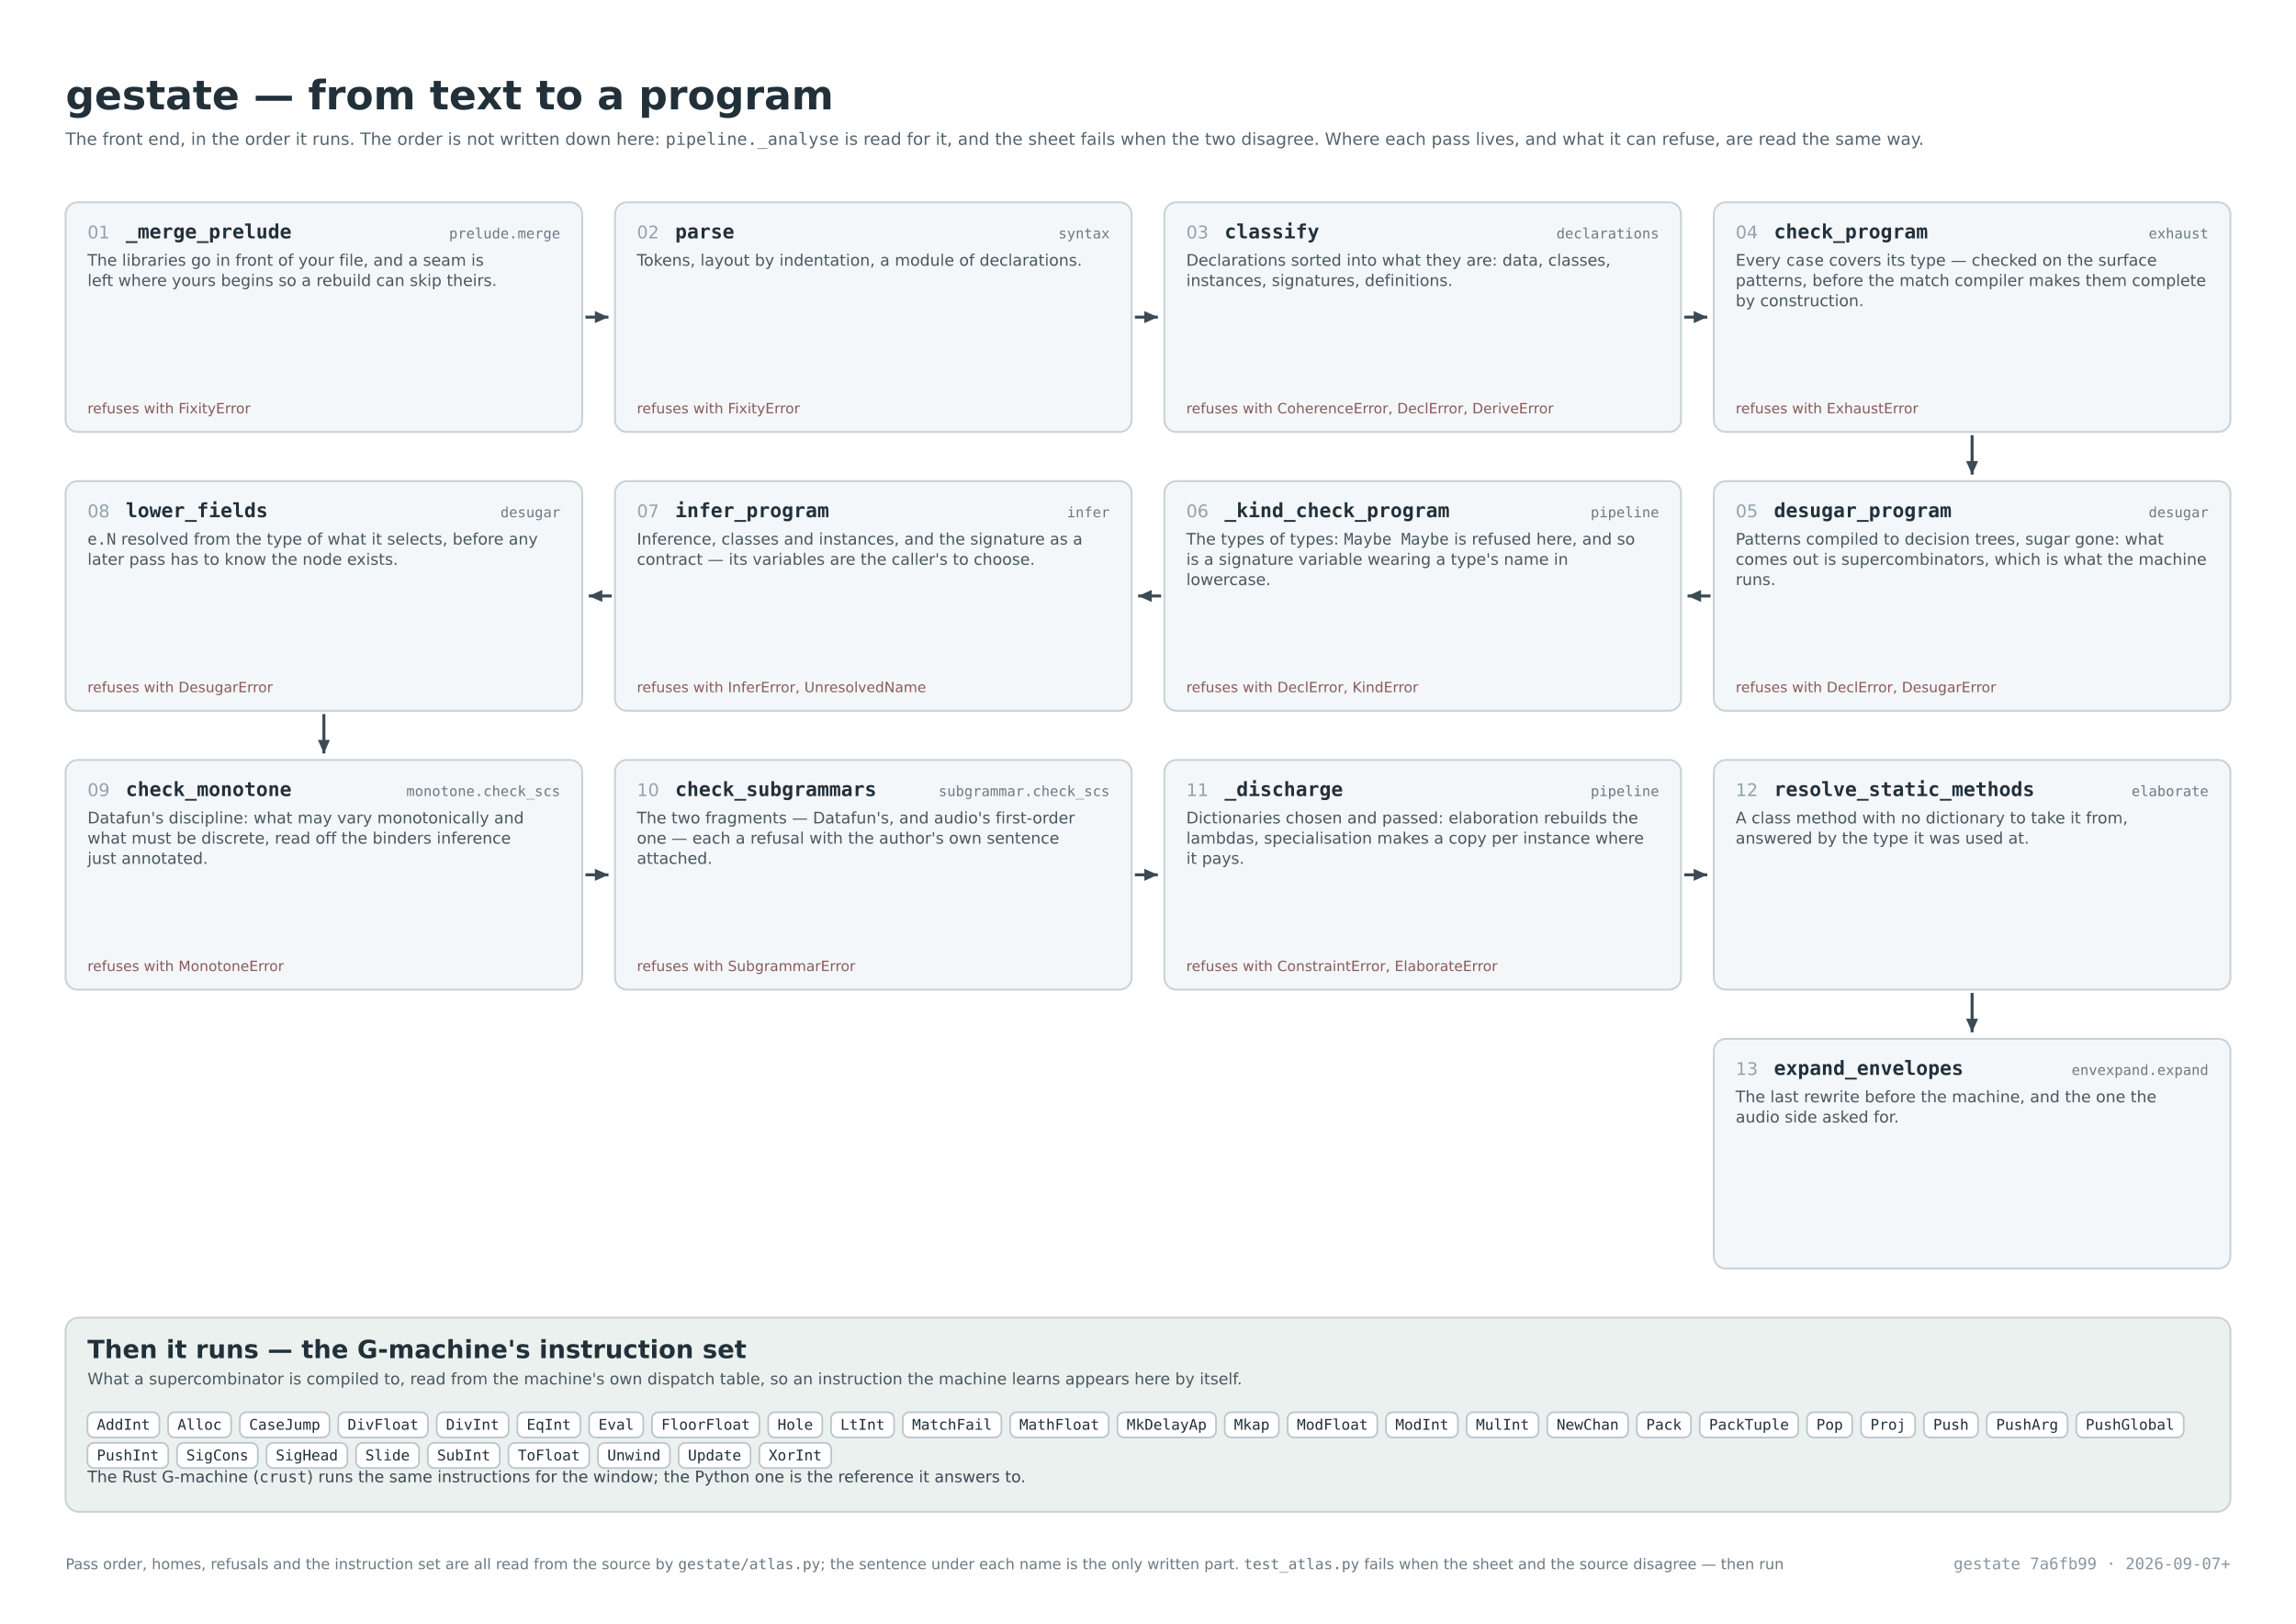
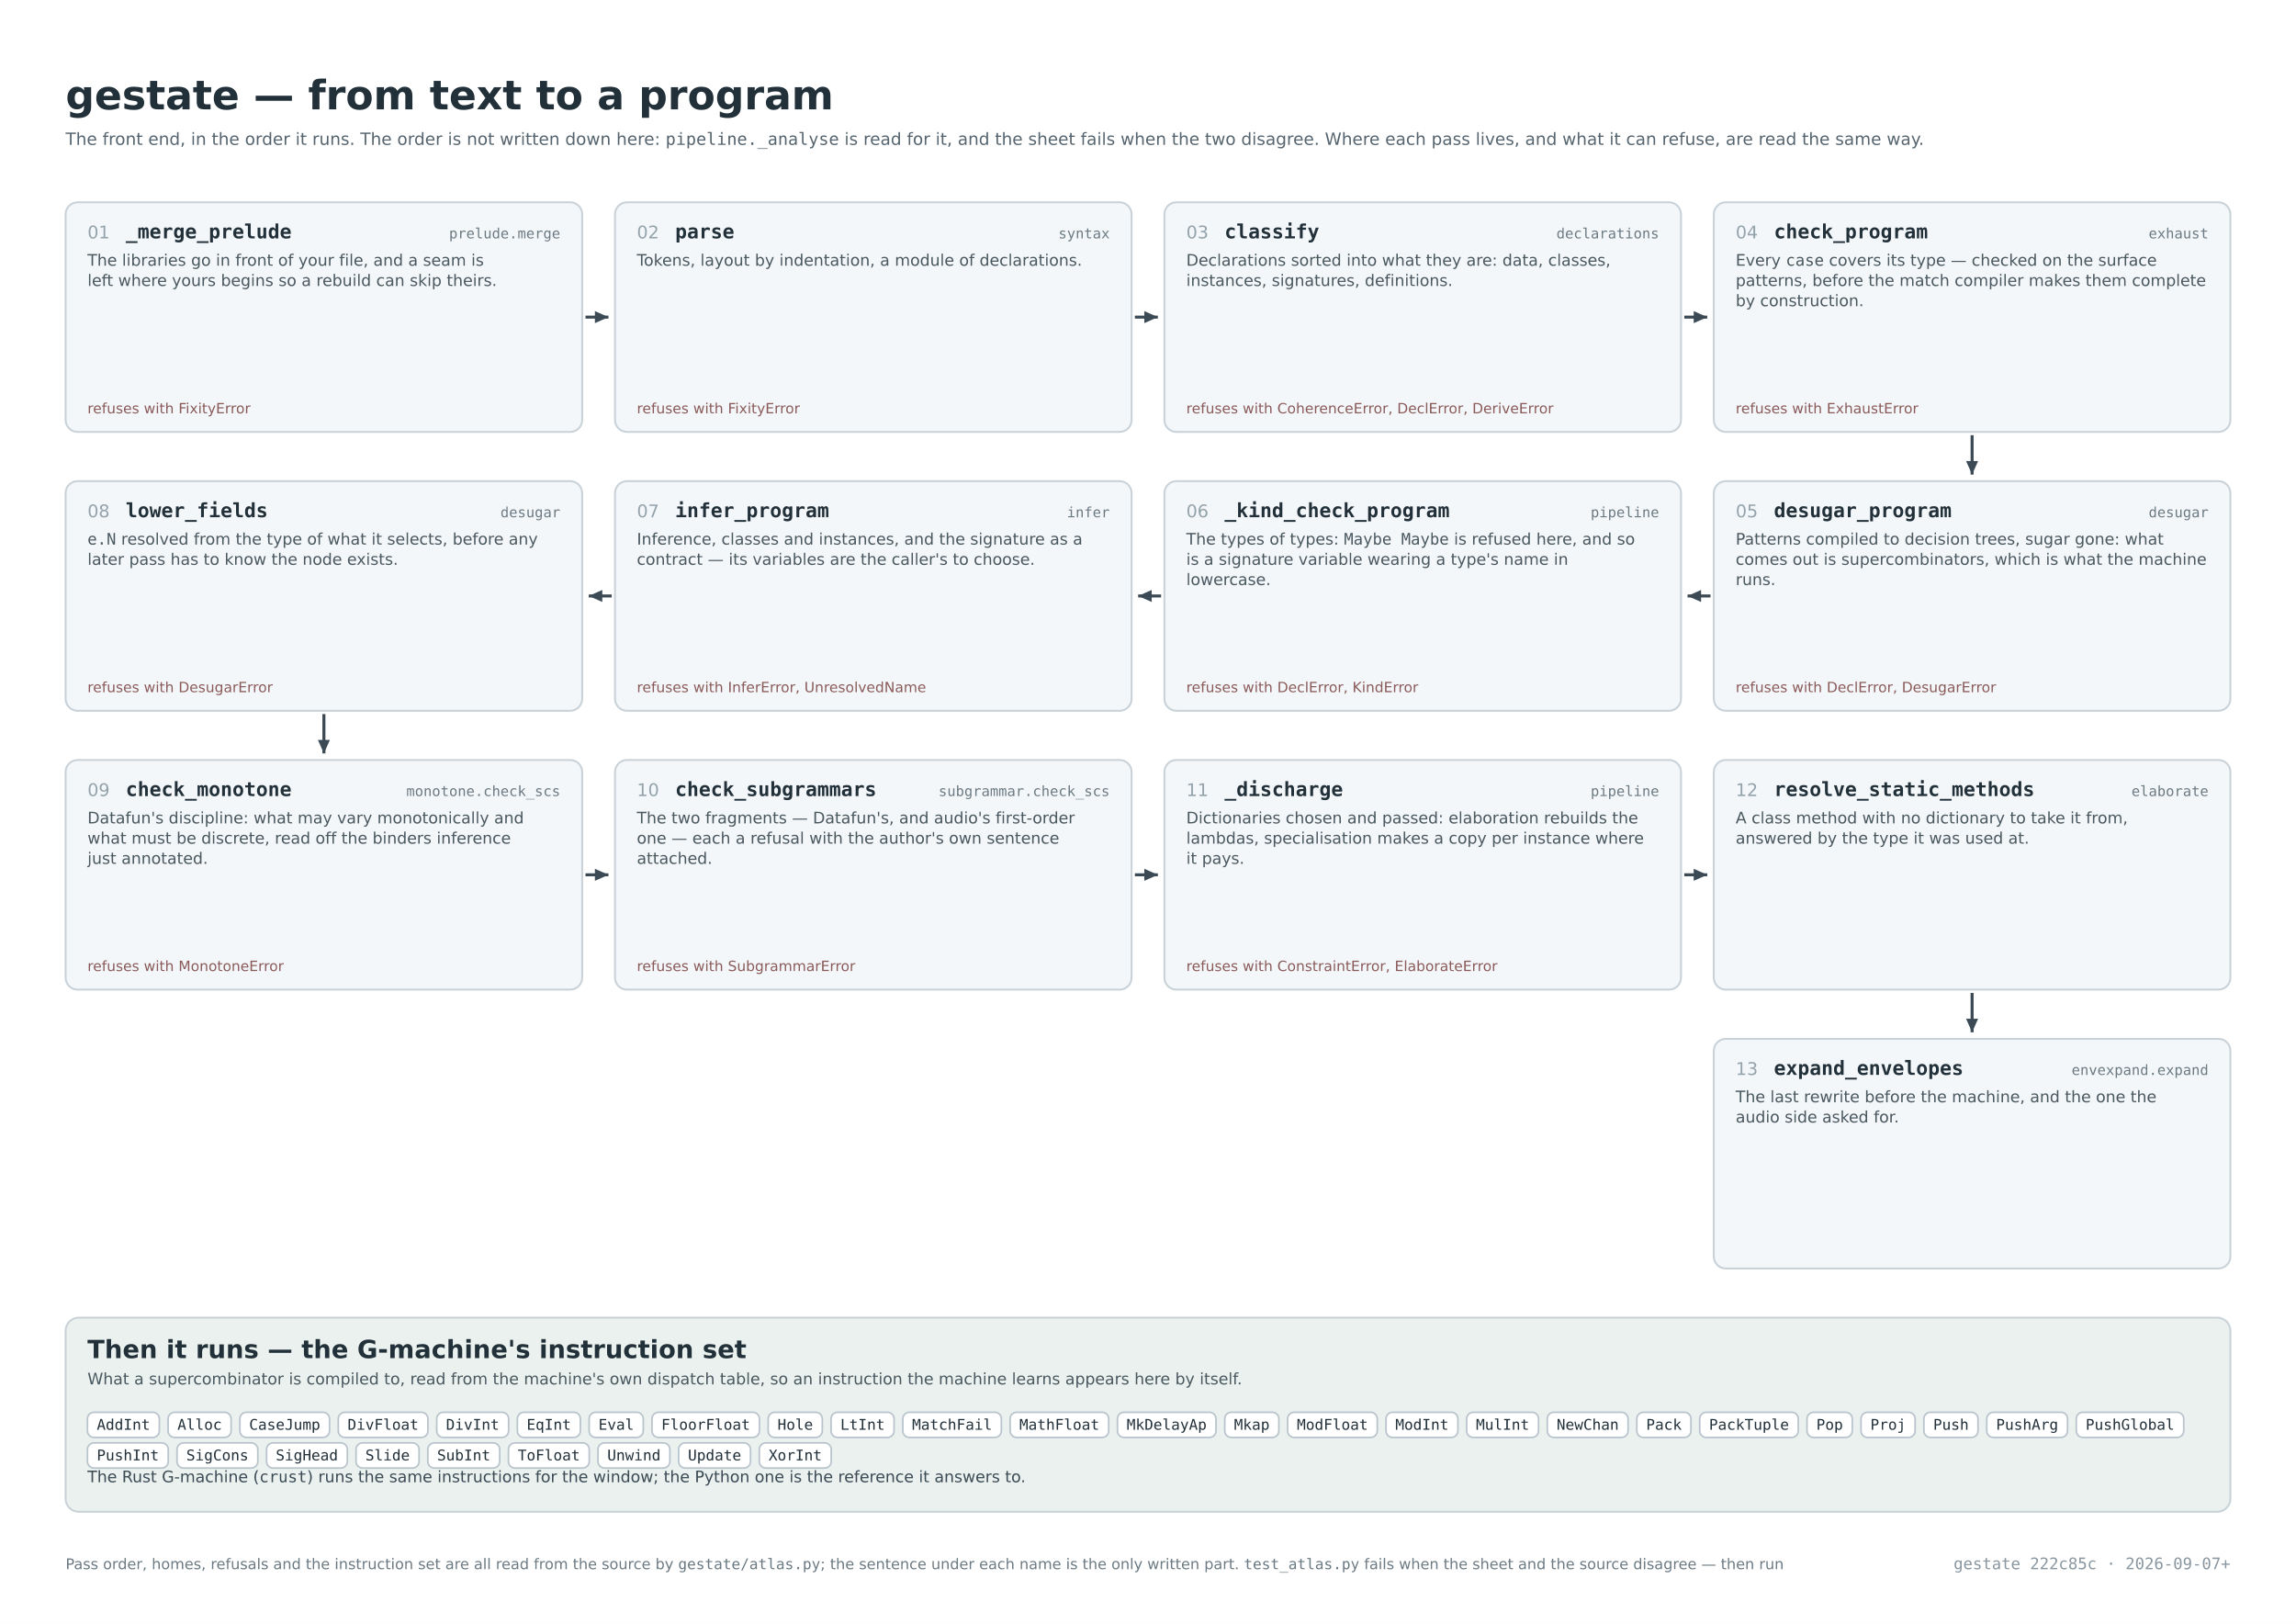
<svg xmlns="http://www.w3.org/2000/svg" width="420mm" height="297mm" viewBox="0 0 420 297">
  <defs>
    <marker id="tip" viewBox="0 0 10 10" refX="9" refY="5" markerWidth="5" markerHeight="5" orient="auto-start-reverse">
      <path d="M 0 1 L 9 5 L 0 9 z" fill="#3b4a55" />
    </marker>
  </defs>
  <style>
  text { font-family: 'DejaVu Sans', Verdana, sans-serif; fill: #22303a; }
  .mono, .chiptext { font-family: 'DejaVu Sans Mono', Consolas, monospace; }
  .title { font-size: 7.4px; font-weight: 700; }
  .subtitle { font-size: 3.1px; fill: #55646e; }
  .foot { font-size: 2.7px; fill: #6b7982; }
  .stamp { font-size: 2.9px; fill: #8a97a0; text-anchor: end; font-family: 'DejaVu Sans Mono', Consolas, monospace; }
  .lane { stroke: #c9d2d8; stroke-width: 0.35; }
  .lanetitle { font-size: 4.6px; font-weight: 700; }
  .step { font-size: 3.6px; font-weight: 700; }
  .stepnum { font-size: 3.2px; fill: #93a2ab; }
  .home { font-size: 2.6px; fill: #6b7982; text-anchor: end; }
  .refuses { font-size: 2.6px; fill: #8a5a5a; }
  .note { font-size: 2.9px; fill: #4a5860; }
  .extra { font-size: 2.9px; fill: #3b4a55; }
  .chip { fill: #ffffff; stroke: #b9c4cc; stroke-width: 0.3; }
  .chiptext { font-size: 2.7px; text-anchor: middle; }
  .edge { stroke: #3b4a55; stroke-width: 0.55; fill: none; }
  .edgetext { font-size: 2.7px; fill: #3b4a55; text-anchor: middle; }
</style>
  <rect x="0" y="0" width="420" height="297" fill="#ffffff" />
  <text class="title" x="12.00" y="20.00">gestate — from text to a program</text>
  <text class="subtitle" x="12.00" y="26.50">The front end, in the order it runs. The order is not written down here: <tspan class="mono">pipeline._analyse</tspan> is read for it, and the sheet fails when the two disagree. Where each pass lives, and what it can refuse, are read the same way.</text>
  <text class="foot" x="12.00" y="287.00">Pass order, homes, refusals and the instruction set are all read from the source by <tspan class="mono">gestate/atlas.py</tspan>; the sentence under each name is the only written part. <tspan class="mono">test_atlas.py</tspan> fails when the sheet and the source disagree — then run</text>
-   <text class="stamp" x="408.00" y="287.00">gestate 7a6fb99 · 2026-09-07+</text>
+   <text class="stamp" x="408.00" y="287.00">gestate 222c85c · 2026-09-07+</text>
  <rect class="lane" x="12.00" y="37.00" width="94.50" height="42.00" rx="2.2" style="fill:#f4f7f9" />
  <text class="stepnum" x="16.00" y="43.60">01</text>
  <text class="step mono" x="23.00" y="43.60">_merge_prelude</text>
  <text class="home mono" x="102.50" y="43.60">prelude.merge</text>
  <text class="note" x="16.00" y="48.60">The libraries go in front of your file, and a seam is</text>
  <text class="note" x="16.00" y="52.30">left where yours begins so a rebuild can skip theirs.</text>
  <text class="refuses" x="16.00" y="75.60">refuses with FixityError</text>
  <rect class="lane" x="112.50" y="37.00" width="94.50" height="42.00" rx="2.2" style="fill:#f4f7f9" />
  <text class="stepnum" x="116.50" y="43.60">02</text>
  <text class="step mono" x="123.50" y="43.60">parse</text>
  <text class="home mono" x="203.00" y="43.60">syntax</text>
  <text class="note" x="116.50" y="48.60">Tokens, layout by indentation, a module of declarations.</text>
  <text class="refuses" x="116.50" y="75.60">refuses with FixityError</text>
  <rect class="lane" x="213.00" y="37.00" width="94.50" height="42.00" rx="2.2" style="fill:#f4f7f9" />
  <text class="stepnum" x="217.00" y="43.60">03</text>
  <text class="step mono" x="224.00" y="43.60">classify</text>
  <text class="home mono" x="303.50" y="43.60">declarations</text>
  <text class="note" x="217.00" y="48.60">Declarations sorted into what they are: data, classes,</text>
  <text class="note" x="217.00" y="52.30">instances, signatures, definitions.</text>
  <text class="refuses" x="217.00" y="75.60">refuses with CoherenceError, DeclError, DeriveError</text>
  <rect class="lane" x="313.50" y="37.00" width="94.50" height="42.00" rx="2.2" style="fill:#f4f7f9" />
  <text class="stepnum" x="317.50" y="43.60">04</text>
  <text class="step mono" x="324.50" y="43.60">check_program</text>
  <text class="home mono" x="404.00" y="43.60">exhaust</text>
  <text class="note" x="317.50" y="48.60">Every <tspan class="mono">case</tspan> covers its type — checked on the surface</text>
  <text class="note" x="317.50" y="52.30">patterns, before the match compiler makes them complete</text>
  <text class="note" x="317.50" y="56.00">by construction.</text>
  <text class="refuses" x="317.50" y="75.60">refuses with ExhaustError</text>
  <rect class="lane" x="313.50" y="88.00" width="94.50" height="42.00" rx="2.2" style="fill:#f4f7f9" />
  <text class="stepnum" x="317.50" y="94.60">05</text>
  <text class="step mono" x="324.50" y="94.60">desugar_program</text>
  <text class="home mono" x="404.00" y="94.60">desugar</text>
  <text class="note" x="317.50" y="99.60">Patterns compiled to decision trees, sugar gone: what</text>
  <text class="note" x="317.50" y="103.30">comes out is supercombinators, which is what the machine</text>
  <text class="note" x="317.50" y="107.00">runs.</text>
  <text class="refuses" x="317.50" y="126.60">refuses with DeclError, DesugarError</text>
  <rect class="lane" x="213.00" y="88.00" width="94.50" height="42.00" rx="2.2" style="fill:#f4f7f9" />
  <text class="stepnum" x="217.00" y="94.60">06</text>
  <text class="step mono" x="224.00" y="94.60">_kind_check_program</text>
  <text class="home mono" x="303.50" y="94.60">pipeline</text>
  <text class="note" x="217.00" y="99.60">The types of types: <tspan class="mono">Maybe Maybe</tspan> is refused here, and so</text>
  <text class="note" x="217.00" y="103.30">is a signature variable wearing a type's name in</text>
  <text class="note" x="217.00" y="107.00">lowercase.</text>
  <text class="refuses" x="217.00" y="126.60">refuses with DeclError, KindError</text>
  <rect class="lane" x="112.50" y="88.00" width="94.50" height="42.00" rx="2.2" style="fill:#f4f7f9" />
  <text class="stepnum" x="116.50" y="94.60">07</text>
  <text class="step mono" x="123.50" y="94.60">infer_program</text>
  <text class="home mono" x="203.00" y="94.60">infer</text>
  <text class="note" x="116.50" y="99.60">Inference, classes and instances, and the signature as a</text>
  <text class="note" x="116.50" y="103.30">contract — its variables are the caller's to choose.</text>
  <text class="refuses" x="116.50" y="126.60">refuses with InferError, UnresolvedName</text>
  <rect class="lane" x="12.00" y="88.00" width="94.50" height="42.00" rx="2.2" style="fill:#f4f7f9" />
  <text class="stepnum" x="16.00" y="94.60">08</text>
  <text class="step mono" x="23.00" y="94.60">lower_fields</text>
  <text class="home mono" x="102.50" y="94.60">desugar</text>
  <text class="note" x="16.00" y="99.60">
    <tspan class="mono">e.N</tspan> resolved from the type of what it selects, before any</text>
  <text class="note" x="16.00" y="103.30">later pass has to know the node exists.</text>
  <text class="refuses" x="16.00" y="126.60">refuses with DesugarError</text>
  <rect class="lane" x="12.00" y="139.00" width="94.50" height="42.00" rx="2.2" style="fill:#f4f7f9" />
  <text class="stepnum" x="16.00" y="145.60">09</text>
  <text class="step mono" x="23.00" y="145.60">check_monotone</text>
  <text class="home mono" x="102.50" y="145.60">monotone.check_scs</text>
  <text class="note" x="16.00" y="150.60">Datafun's discipline: what may vary monotonically and</text>
  <text class="note" x="16.00" y="154.30">what must be discrete, read off the binders inference</text>
  <text class="note" x="16.00" y="158.00">just annotated.</text>
  <text class="refuses" x="16.00" y="177.60">refuses with MonotoneError</text>
  <rect class="lane" x="112.50" y="139.00" width="94.50" height="42.00" rx="2.2" style="fill:#f4f7f9" />
  <text class="stepnum" x="116.50" y="145.60">10</text>
  <text class="step mono" x="123.50" y="145.60">check_subgrammars</text>
  <text class="home mono" x="203.00" y="145.60">subgrammar.check_scs</text>
  <text class="note" x="116.50" y="150.60">The two fragments — Datafun's, and audio's first-order</text>
  <text class="note" x="116.50" y="154.30">one — each a refusal with the author's own sentence</text>
  <text class="note" x="116.50" y="158.00">attached.</text>
  <text class="refuses" x="116.50" y="177.60">refuses with SubgrammarError</text>
  <rect class="lane" x="213.00" y="139.00" width="94.50" height="42.00" rx="2.2" style="fill:#f4f7f9" />
  <text class="stepnum" x="217.00" y="145.60">11</text>
  <text class="step mono" x="224.00" y="145.60">_discharge</text>
  <text class="home mono" x="303.50" y="145.60">pipeline</text>
  <text class="note" x="217.00" y="150.60">Dictionaries chosen and passed: elaboration rebuilds the</text>
  <text class="note" x="217.00" y="154.30">lambdas, specialisation makes a copy per instance where</text>
  <text class="note" x="217.00" y="158.00">it pays.</text>
  <text class="refuses" x="217.00" y="177.60">refuses with ConstraintError, ElaborateError</text>
  <rect class="lane" x="313.50" y="139.00" width="94.50" height="42.00" rx="2.2" style="fill:#f4f7f9" />
  <text class="stepnum" x="317.50" y="145.60">12</text>
  <text class="step mono" x="324.50" y="145.60">resolve_static_methods</text>
  <text class="home mono" x="404.00" y="145.60">elaborate</text>
  <text class="note" x="317.50" y="150.60">A class method with no dictionary to take it from,</text>
  <text class="note" x="317.50" y="154.30">answered by the type it was used at.</text>
  <rect class="lane" x="313.50" y="190.00" width="94.50" height="42.00" rx="2.2" style="fill:#f4f7f9" />
  <text class="stepnum" x="317.50" y="196.60">13</text>
  <text class="step mono" x="324.50" y="196.60">expand_envelopes</text>
  <text class="home mono" x="404.00" y="196.60">envexpand.expand</text>
  <text class="note" x="317.50" y="201.60">The last rewrite before the machine, and the one the</text>
  <text class="note" x="317.50" y="205.30">audio side asked for.</text>
  <path class="edge" d="M107.10,58.00 L111.30,58.00" marker-end="url(#tip)" />
  <path class="edge" d="M207.60,58.00 L211.80,58.00" marker-end="url(#tip)" />
  <path class="edge" d="M308.10,58.00 L312.30,58.00" marker-end="url(#tip)" />
  <path class="edge" d="M360.75,79.60 L360.75,86.80" marker-end="url(#tip)" />
  <path class="edge" d="M312.90,109.00 L308.70,109.00" marker-end="url(#tip)" />
  <path class="edge" d="M212.40,109.00 L208.20,109.00" marker-end="url(#tip)" />
  <path class="edge" d="M111.90,109.00 L107.70,109.00" marker-end="url(#tip)" />
  <path class="edge" d="M59.25,130.60 L59.25,137.80" marker-end="url(#tip)" />
  <path class="edge" d="M107.10,160.00 L111.30,160.00" marker-end="url(#tip)" />
  <path class="edge" d="M207.60,160.00 L211.80,160.00" marker-end="url(#tip)" />
  <path class="edge" d="M308.10,160.00 L312.30,160.00" marker-end="url(#tip)" />
  <path class="edge" d="M360.75,181.60 L360.75,188.80" marker-end="url(#tip)" />
  <rect class="lane" x="12.00" y="241.00" width="396.00" height="35.50" rx="2.4" style="fill:#eaf1ee" />
  <text class="lanetitle" x="16.00" y="248.40">Then it runs — the G-machine's instruction set</text>
  <text class="note" x="16.00" y="253.20">What a supercombinator is compiled to, read from the machine's own dispatch table, so an instruction the machine learns appears here by itself.</text>
  <rect class="chip" x="16.00" y="258.30" width="13.15" height="4.6" rx="1.2" />
  <text class="chiptext" x="22.58" y="261.50">AddInt</text>
  <rect class="chip" x="30.75" y="258.30" width="11.53" height="4.6" rx="1.2" />
  <text class="chiptext" x="36.52" y="261.50">Alloc</text>
  <rect class="chip" x="43.88" y="258.30" width="16.40" height="4.6" rx="1.2" />
  <text class="chiptext" x="52.08" y="261.50">CaseJump</text>
  <rect class="chip" x="61.88" y="258.30" width="16.40" height="4.6" rx="1.2" />
  <text class="chiptext" x="70.08" y="261.50">DivFloat</text>
  <rect class="chip" x="79.89" y="258.30" width="13.15" height="4.6" rx="1.2" />
  <text class="chiptext" x="86.46" y="261.50">DivInt</text>
  <rect class="chip" x="94.64" y="258.30" width="11.53" height="4.6" rx="1.2" />
  <text class="chiptext" x="100.40" y="261.50">EqInt</text>
  <rect class="chip" x="107.77" y="258.30" width="9.90" height="4.6" rx="1.2" />
  <text class="chiptext" x="112.72" y="261.50">Eval</text>
  <rect class="chip" x="119.27" y="258.30" width="19.65" height="4.6" rx="1.2" />
  <text class="chiptext" x="129.09" y="261.50">FloorFloat</text>
  <rect class="chip" x="140.52" y="258.30" width="9.90" height="4.6" rx="1.2" />
  <text class="chiptext" x="145.47" y="261.50">Hole</text>
  <rect class="chip" x="152.02" y="258.30" width="11.53" height="4.6" rx="1.2" />
  <text class="chiptext" x="157.79" y="261.50">LtInt</text>
  <rect class="chip" x="165.15" y="258.30" width="18.03" height="4.6" rx="1.2" />
  <text class="chiptext" x="174.16" y="261.50">MatchFail</text>
  <rect class="chip" x="184.78" y="258.30" width="18.03" height="4.6" rx="1.2" />
  <text class="chiptext" x="193.79" y="261.50">MathFloat</text>
  <rect class="chip" x="204.41" y="258.30" width="18.03" height="4.6" rx="1.2" />
  <text class="chiptext" x="213.42" y="261.50">MkDelayAp</text>
  <rect class="chip" x="224.04" y="258.30" width="9.90" height="4.6" rx="1.2" />
  <text class="chiptext" x="228.99" y="261.50">Mkap</text>
  <rect class="chip" x="235.54" y="258.30" width="16.40" height="4.6" rx="1.2" />
  <text class="chiptext" x="243.74" y="261.50">ModFloat</text>
  <rect class="chip" x="253.54" y="258.30" width="13.15" height="4.6" rx="1.2" />
  <text class="chiptext" x="260.12" y="261.50">ModInt</text>
  <rect class="chip" x="268.29" y="258.30" width="13.15" height="4.6" rx="1.2" />
  <text class="chiptext" x="274.87" y="261.50">MulInt</text>
  <rect class="chip" x="283.04" y="258.30" width="14.78" height="4.6" rx="1.2" />
  <text class="chiptext" x="290.43" y="261.50">NewChan</text>
  <rect class="chip" x="299.42" y="258.30" width="9.90" height="4.6" rx="1.2" />
  <text class="chiptext" x="304.37" y="261.50">Pack</text>
  <rect class="chip" x="310.92" y="258.30" width="18.03" height="4.6" rx="1.2" />
  <text class="chiptext" x="319.94" y="261.50">PackTuple</text>
  <rect class="chip" x="330.55" y="258.30" width="8.28" height="4.6" rx="1.2" />
  <text class="chiptext" x="334.69" y="261.50">Pop</text>
  <rect class="chip" x="340.43" y="258.30" width="9.90" height="4.6" rx="1.2" />
  <text class="chiptext" x="345.38" y="261.50">Proj</text>
  <rect class="chip" x="351.93" y="258.30" width="9.90" height="4.6" rx="1.2" />
  <text class="chiptext" x="356.88" y="261.50">Push</text>
  <rect class="chip" x="363.43" y="258.30" width="14.78" height="4.6" rx="1.2" />
  <text class="chiptext" x="370.82" y="261.50">PushArg</text>
  <rect class="chip" x="379.81" y="258.30" width="19.65" height="4.6" rx="1.2" />
  <text class="chiptext" x="389.64" y="261.50">PushGlobal</text>
  <rect class="chip" x="16.00" y="263.90" width="14.78" height="4.6" rx="1.2" />
  <text class="chiptext" x="23.39" y="267.10">PushInt</text>
  <rect class="chip" x="32.38" y="263.90" width="14.78" height="4.6" rx="1.2" />
  <text class="chiptext" x="39.77" y="267.10">SigCons</text>
  <rect class="chip" x="48.76" y="263.90" width="14.78" height="4.6" rx="1.2" />
  <text class="chiptext" x="56.14" y="267.10">SigHead</text>
  <rect class="chip" x="65.13" y="263.90" width="11.53" height="4.6" rx="1.2" />
  <text class="chiptext" x="70.90" y="267.10">Slide</text>
  <rect class="chip" x="78.26" y="263.90" width="13.15" height="4.6" rx="1.2" />
  <text class="chiptext" x="84.84" y="267.10">SubInt</text>
  <rect class="chip" x="93.01" y="263.90" width="14.78" height="4.6" rx="1.2" />
  <text class="chiptext" x="100.40" y="267.10">ToFloat</text>
  <rect class="chip" x="109.39" y="263.90" width="13.15" height="4.6" rx="1.2" />
  <text class="chiptext" x="115.97" y="267.10">Unwind</text>
  <rect class="chip" x="124.14" y="263.90" width="13.15" height="4.6" rx="1.2" />
  <text class="chiptext" x="130.72" y="267.10">Update</text>
  <rect class="chip" x="138.90" y="263.90" width="13.15" height="4.6" rx="1.2" />
  <text class="chiptext" x="145.47" y="267.10">XorInt</text>
  <text class="extra" x="16.00" y="271.10">The Rust G-machine (<tspan class="mono">crust</tspan>) runs the same instructions for the window; the Python one is the reference it answers to.</text>
</svg>
